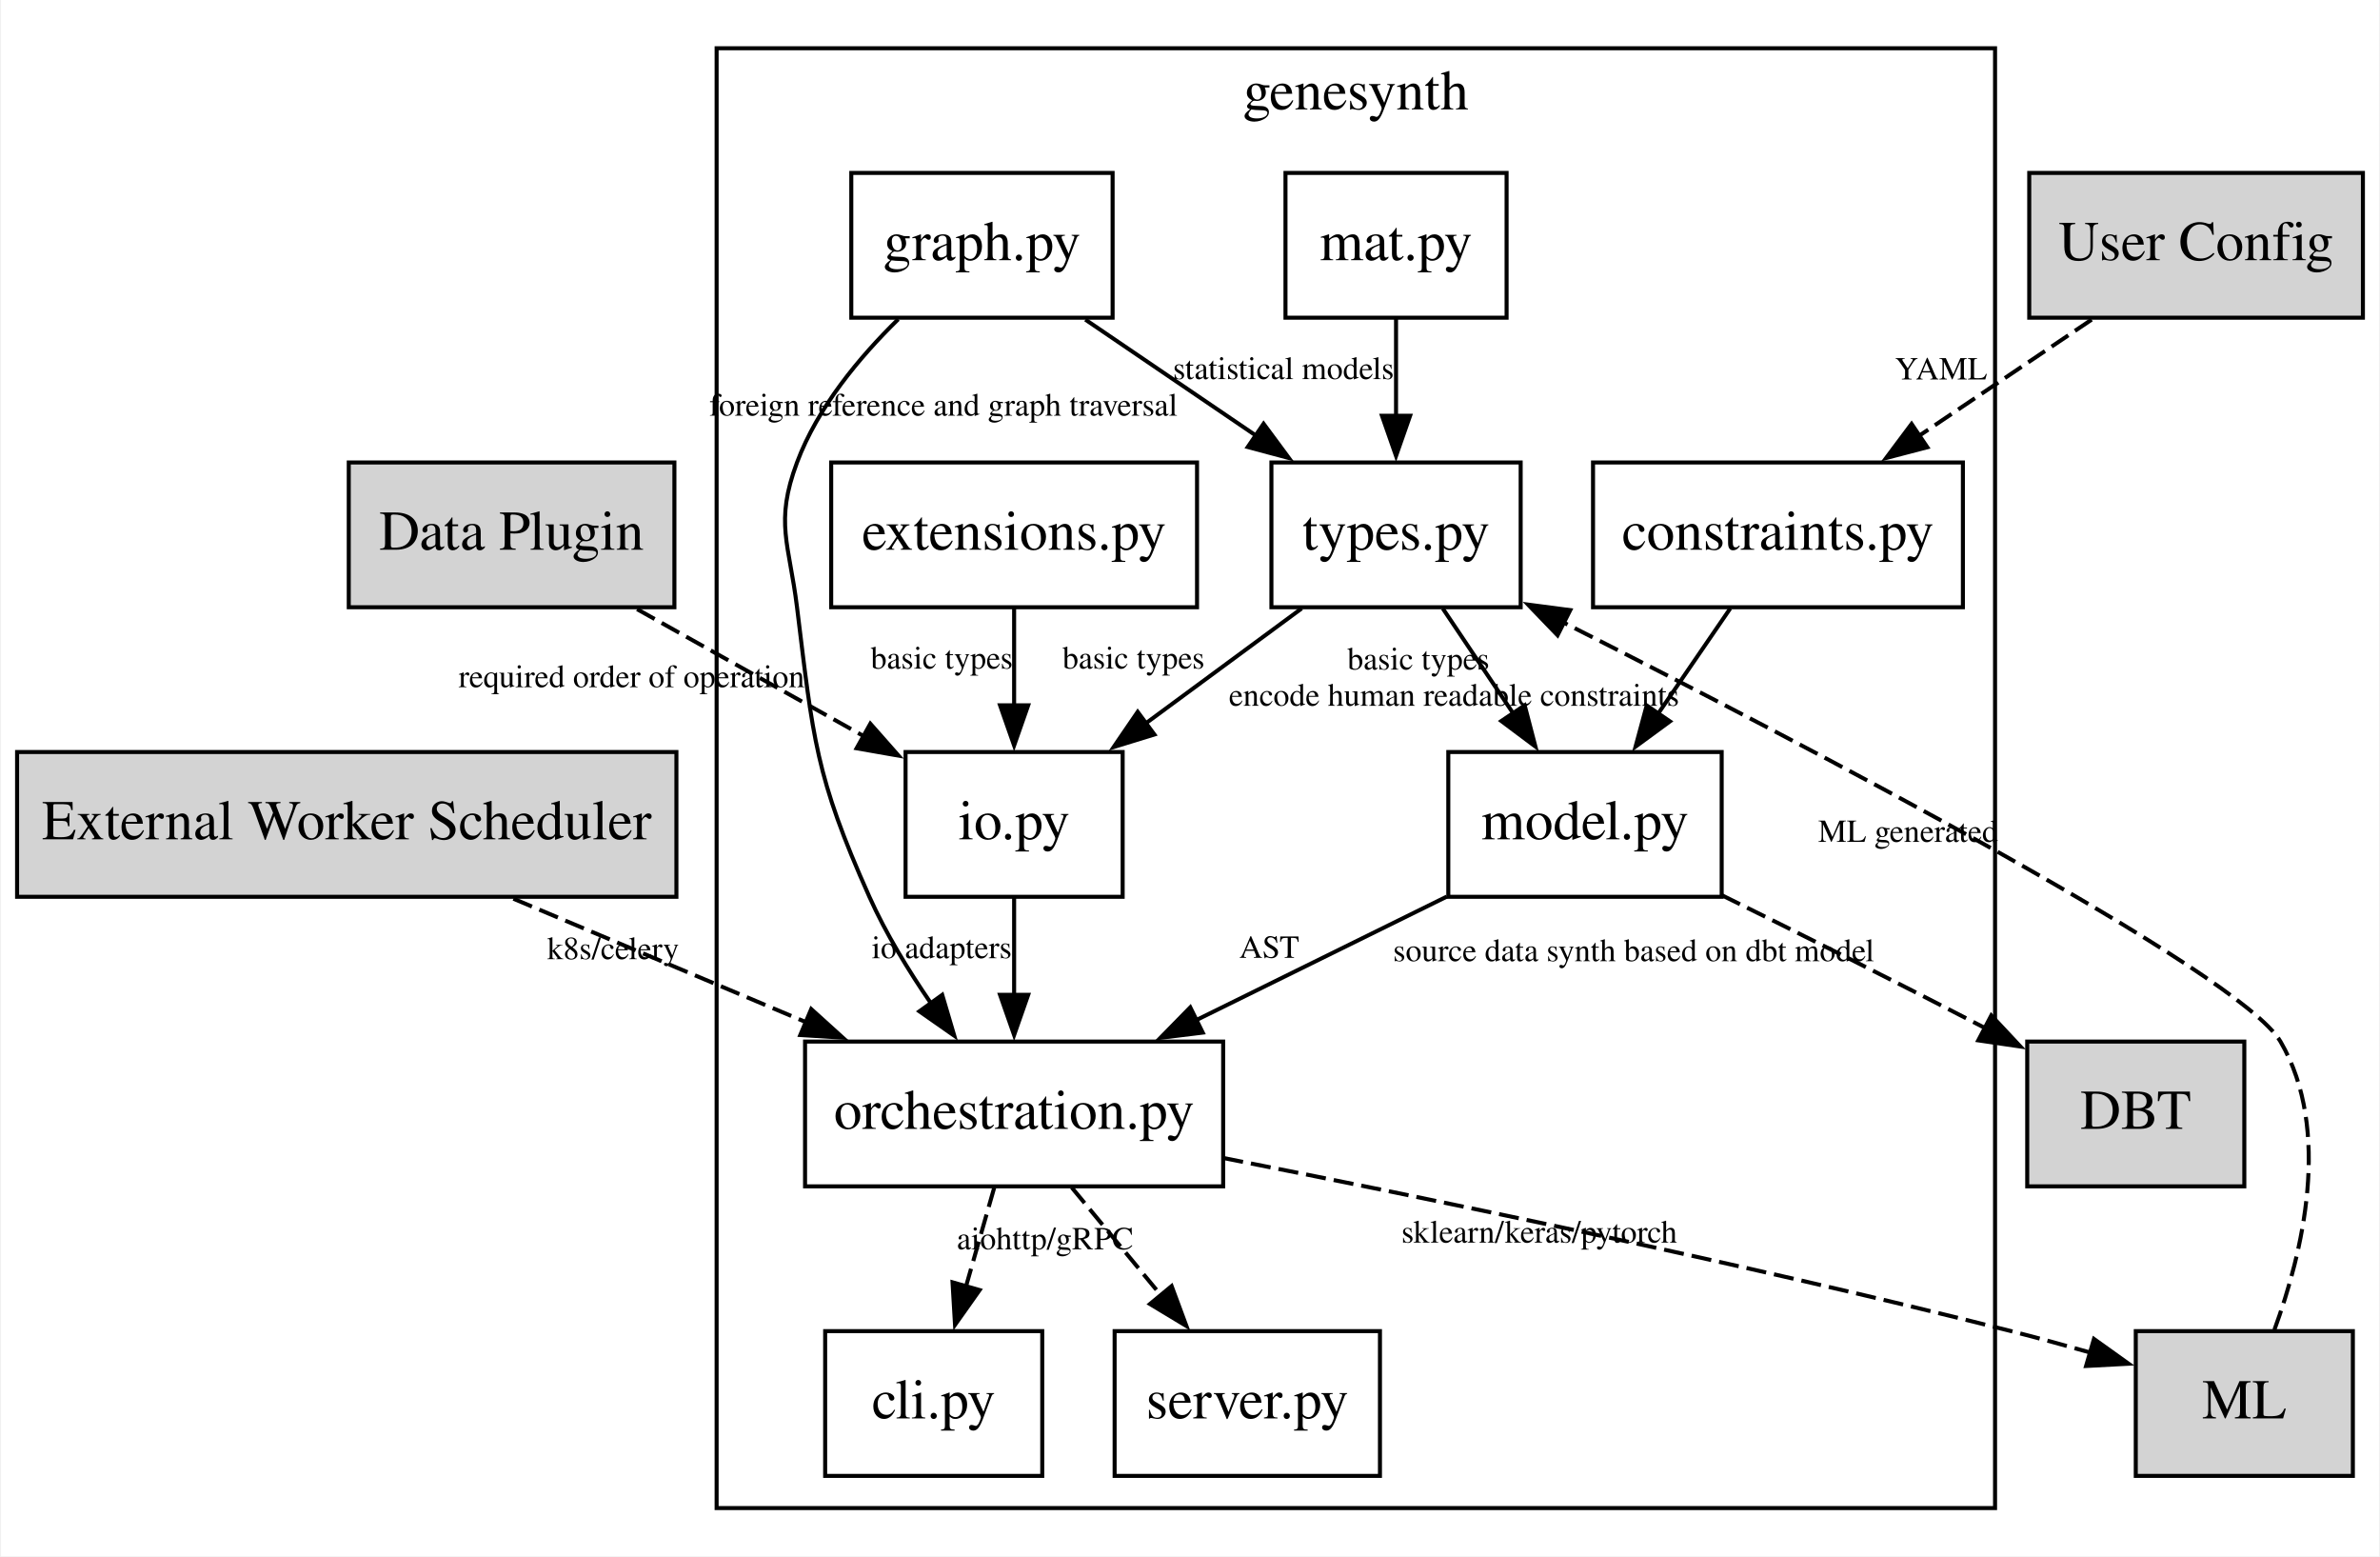
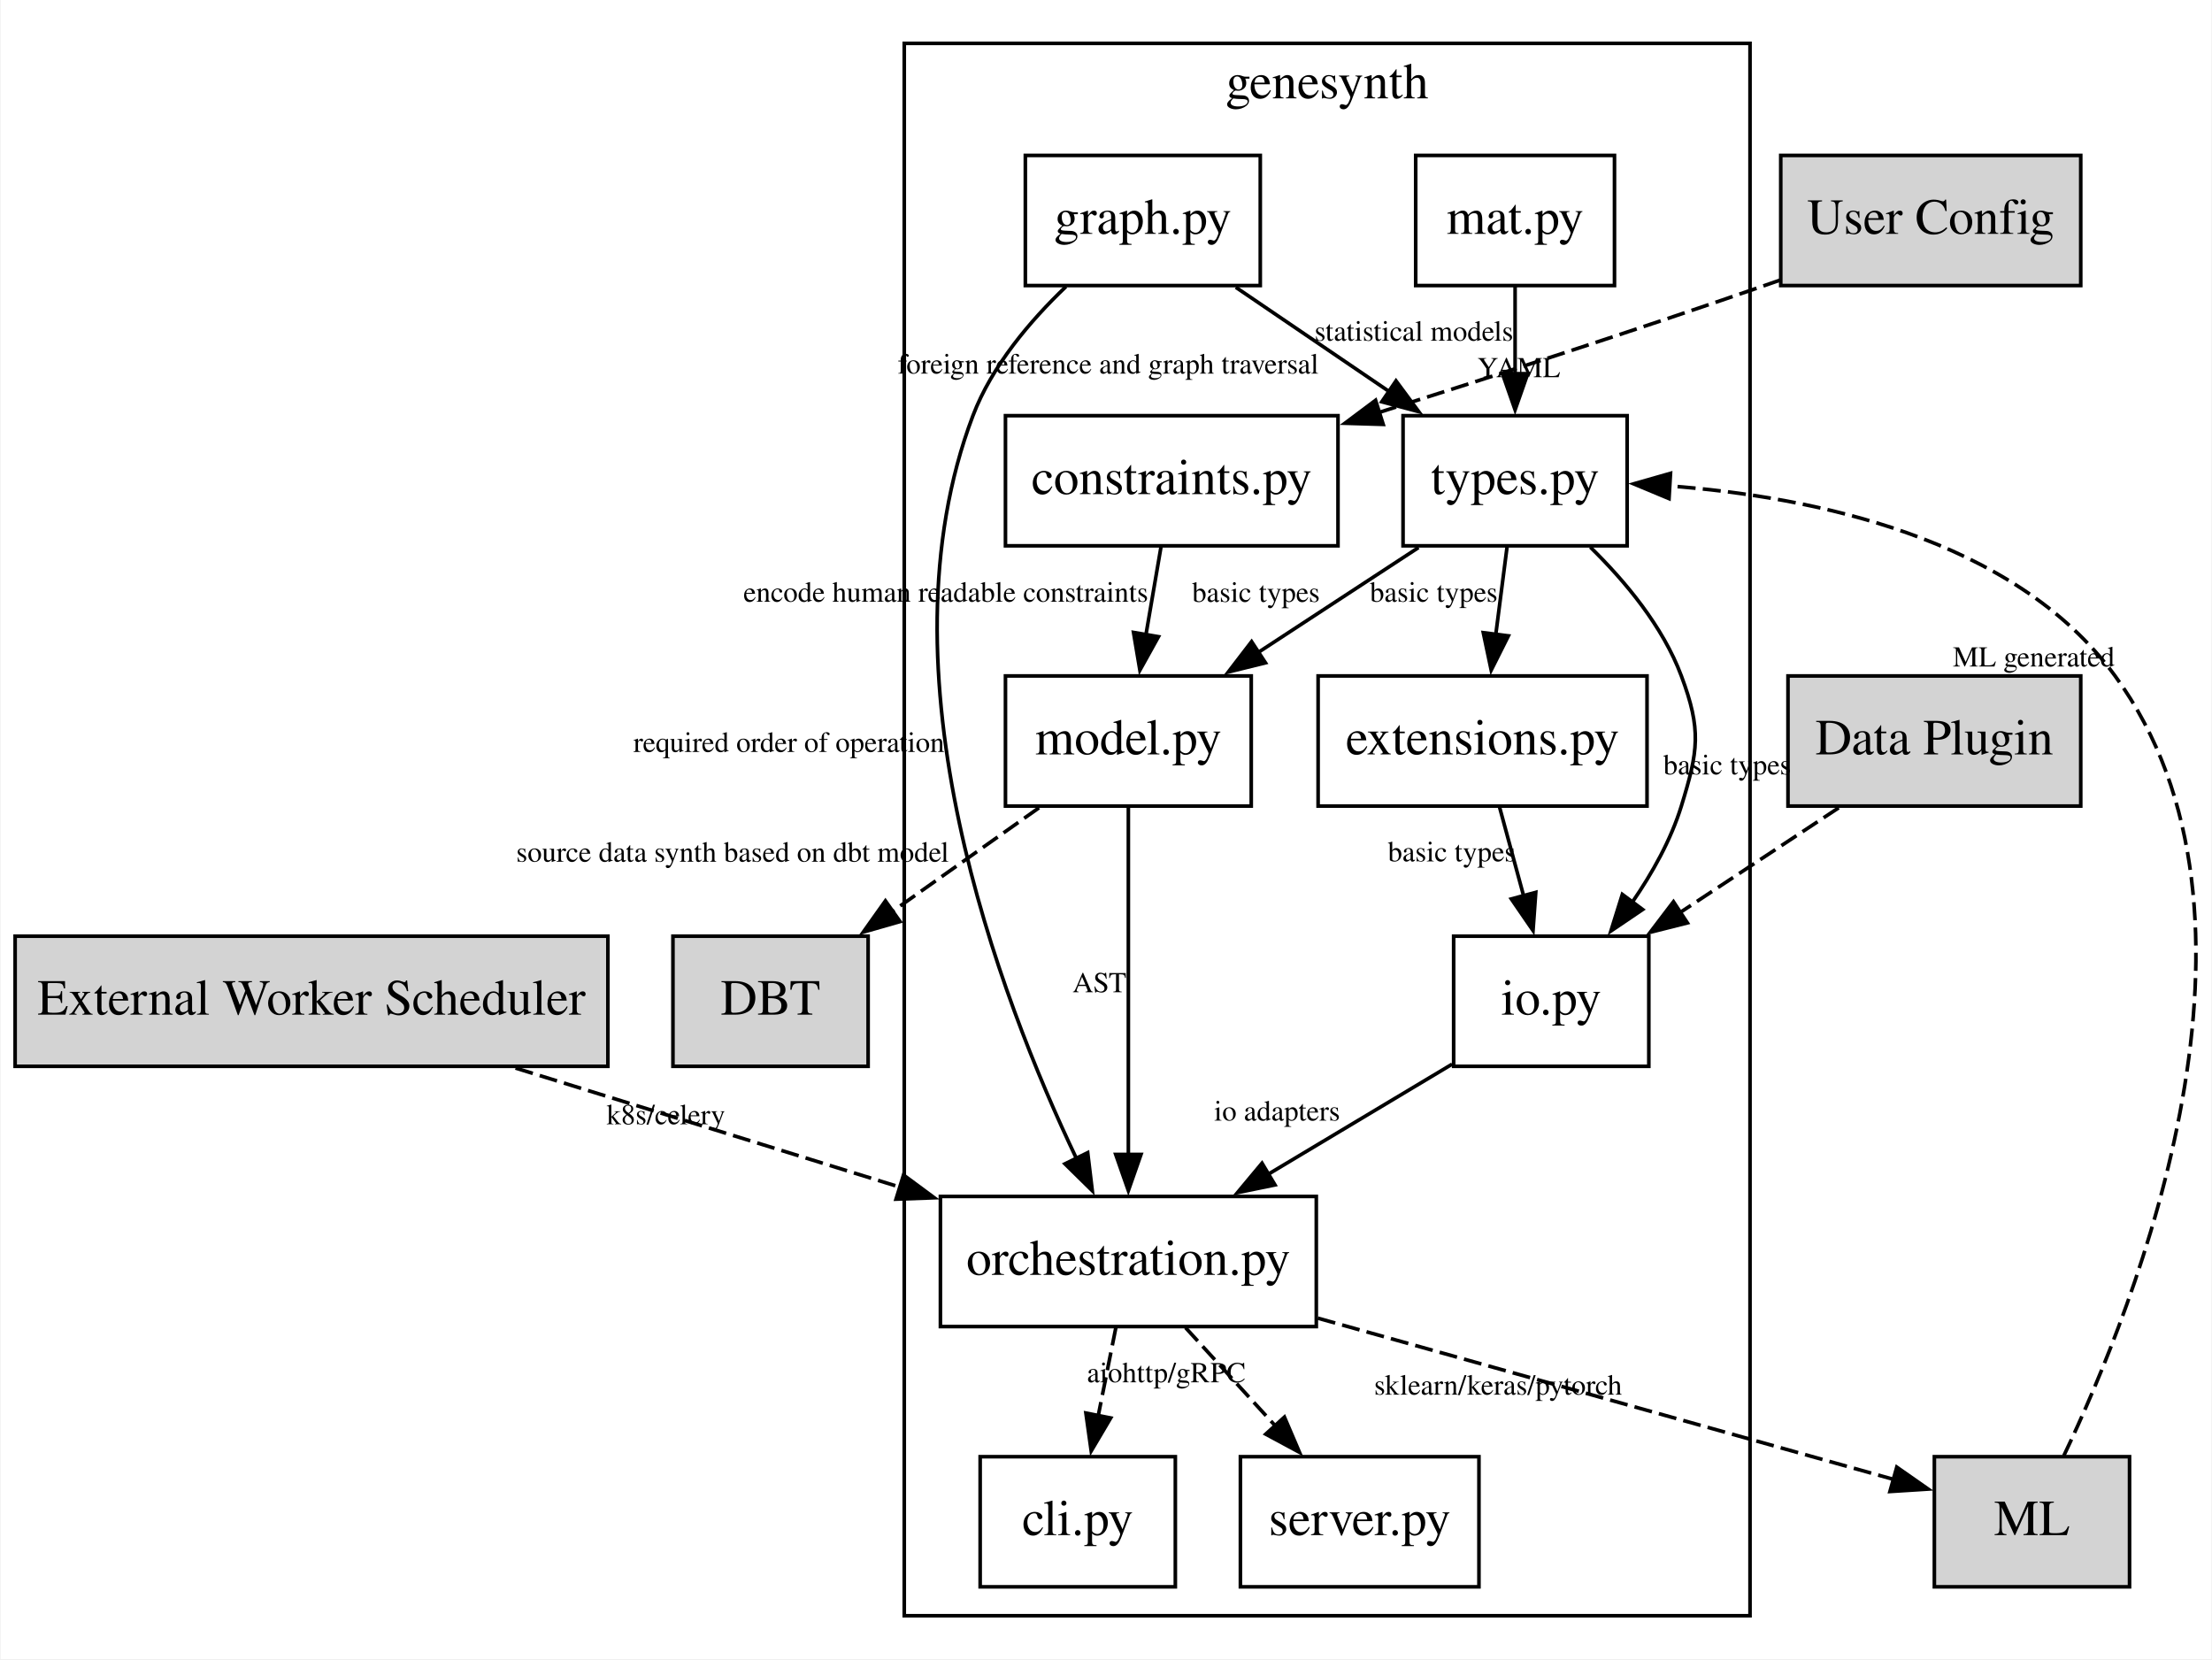
- <svg xmlns="http://www.w3.org/2000/svg" width="592pt" height="387pt" viewBox="0.00 0.00 591.50 387.00">
-   <g id="graph0" class="graph" transform="scale(1 1) rotate(0) translate(4 383)">
-     <polygon fill="white" stroke="none" points="-4,4 -4,-383 587.5,-383 587.5,4 -4,4" />
+ <svg xmlns="http://www.w3.org/2000/svg" width="612pt" height="459pt" viewBox="0.00 0.00 611.63 459.00">
+   <g id="graph0" class="graph" transform="scale(1 1) rotate(0) translate(4 455)">
+     <polygon fill="white" stroke="none" points="-4,4 -4,-455 607.63,-455 607.63,4 -4,4" />
    <g id="clust1" class="cluster">
-       <polygon fill="none" stroke="black" points="174,-8 174,-371 492,-371 492,-8 174,-8" />
-       <text text-anchor="middle" x="333" y="-355.8" font-family="Times,serif" font-size="14.00">genesynth</text>
+       <polygon fill="none" stroke="black" points="246,-8 246,-443 480,-443 480,-8 246,-8" />
+       <text text-anchor="middle" x="363" y="-427.8" font-family="Times,serif" font-size="14.00">genesynth</text>
    </g>
    <g id="node1" class="node">
-       <polygon fill="lightgray" stroke="black" points="581,-52 527,-52 527,-16 581,-16 581,-52" />
-       <text text-anchor="middle" x="554" y="-30.3" font-family="Times,serif" font-size="14.00">ML</text>
+       <polygon fill="lightgray" stroke="black" points="585,-52 531,-52 531,-16 585,-16 585,-52" />
+       <text text-anchor="middle" x="558" y="-30.3" font-family="Times,serif" font-size="14.00">ML</text>
    </g>
    <g id="node6" class="node">
-       <polygon fill="none" stroke="black" points="374,-268 312,-268 312,-232 374,-232 374,-268" />
-       <text text-anchor="middle" x="343" y="-246.3" font-family="Times,serif" font-size="14.00">types.py</text>
+       <polygon fill="none" stroke="black" points="446,-340 384,-340 384,-304 446,-304 446,-340" />
+       <text text-anchor="middle" x="415" y="-318.3" font-family="Times,serif" font-size="14.00">types.py</text>
    </g>
    <g id="edge1" class="edge">
-       <path fill="none" stroke="black" stroke-dasharray="5,2" d="M561.49,-52.35C568.42,-71.28 575.89,-101.85 563,-124 552.92,-141.32 445.47,-197.44 384.55,-228.26" />
-       <polygon fill="black" stroke="black" points="383.18,-225.03 375.83,-232.66 386.33,-231.28 383.18,-225.03" />
-       <text text-anchor="middle" x="470.37" y="-173.65" font-family="Times,serif" font-size="8.00">ML generated</text>
+       <path fill="none" stroke="black" stroke-dasharray="5,2" d="M566.81,-52.26C586.69,-93.9 629.67,-201.37 581,-268 552.96,-306.38 496.81,-317.62 457.62,-320.57" />
+       <polygon fill="black" stroke="black" points="457.59,-317.06 447.81,-321.14 458,-324.05 457.59,-317.06" />
+       <text text-anchor="middle" x="558.49" y="-270.61" font-family="Times,serif" font-size="8.00">ML generated</text>
    </g>
    <g id="node2" class="node">
-       <polygon fill="lightgray" stroke="black" points="583.5,-340 500.5,-340 500.5,-304 583.5,-304 583.5,-340" />
-       <text text-anchor="middle" x="542" y="-318.3" font-family="Times,serif" font-size="14.00">User Config</text>
+       <polygon fill="lightgray" stroke="black" points="571.5,-412 488.5,-412 488.5,-376 571.5,-376 571.5,-412" />
+       <text text-anchor="middle" x="530" y="-390.3" font-family="Times,serif" font-size="14.00">User Config</text>
    </g>
    <g id="node7" class="node">
-       <polygon fill="none" stroke="black" points="484,-268 392,-268 392,-232 484,-232 484,-268" />
-       <text text-anchor="middle" x="438" y="-246.3" font-family="Times,serif" font-size="14.00">constraints.py</text>
+       <polygon fill="none" stroke="black" points="366,-340 274,-340 274,-304 366,-304 366,-340" />
+       <text text-anchor="middle" x="320" y="-318.3" font-family="Times,serif" font-size="14.00">constraints.py</text>
    </g>
    <g id="edge2" class="edge">
-       <path fill="none" stroke="black" stroke-dasharray="5,2" d="M516.02,-303.52C503.02,-294.76 487.09,-284.04 473.03,-274.58" />
-       <polygon fill="black" stroke="black" points="475.15,-271.79 464.9,-269.11 471.24,-277.59 475.15,-271.79" />
-       <text text-anchor="middle" x="478.58" y="-288.65" font-family="Times,serif" font-size="8.00">YAML</text>
+       <path fill="none" stroke="black" stroke-dasharray="5,2" d="M488.41,-377.54C486.92,-377.02 485.45,-376.5 484,-376 448.72,-363.78 408.86,-350.88 377.28,-340.87" />
+       <polygon fill="black" stroke="black" points="378.51,-337.59 367.92,-337.91 376.4,-344.26 378.51,-337.59" />
+       <text text-anchor="middle" x="416.04" y="-350.65" font-family="Times,serif" font-size="8.00">YAML</text>
    </g>
    <g id="node3" class="node">
-       <polygon fill="lightgray" stroke="black" points="163.5,-268 82.5,-268 82.5,-232 163.5,-232 163.5,-268" />
-       <text text-anchor="middle" x="123" y="-246.3" font-family="Times,serif" font-size="14.00">Data Plugin</text>
+       <polygon fill="lightgray" stroke="black" points="571.5,-268 490.5,-268 490.5,-232 571.5,-232 571.5,-268" />
+       <text text-anchor="middle" x="531" y="-246.3" font-family="Times,serif" font-size="14.00">Data Plugin</text>
    </g>
    <g id="node8" class="node">
-       <polygon fill="none" stroke="black" points="275,-196 221,-196 221,-160 275,-160 275,-196" />
-       <text text-anchor="middle" x="248" y="-174.3" font-family="Times,serif" font-size="14.00">io.py</text>
+       <polygon fill="none" stroke="black" points="452,-196 398,-196 398,-160 452,-160 452,-196" />
+       <text text-anchor="middle" x="425" y="-174.3" font-family="Times,serif" font-size="14.00">io.py</text>
    </g>
    <g id="edge3" class="edge">
-       <path fill="none" stroke="black" stroke-dasharray="5,2" d="M154.22,-231.52C171.35,-221.93 192.69,-209.97 210.69,-199.89" />
-       <polygon fill="black" stroke="black" points="212.24,-203.04 219.25,-195.1 208.82,-196.93 212.24,-203.04" />
+       <path fill="none" stroke="black" stroke-dasharray="5,2" d="M504.53,-231.52C491.27,-222.76 475.04,-212.04 460.7,-202.58" />
+       <polygon fill="black" stroke="black" points="462.67,-199.68 452.4,-197.09 458.82,-205.53 462.67,-199.68" />
    </g>
    <g id="node4" class="node">
      <polygon fill="lightgray" stroke="black" points="164,-196 0,-196 0,-160 164,-160 164,-196" />
      <text text-anchor="middle" x="82" y="-174.3" font-family="Times,serif" font-size="14.00">External Worker Scheduler</text>
    </g>
    <g id="node9" class="node">
-       <polygon fill="none" stroke="black" points="300,-124 196,-124 196,-88 300,-88 300,-124" />
-       <text text-anchor="middle" x="248" y="-102.3" font-family="Times,serif" font-size="14.00">orchestration.py</text>
+       <polygon fill="none" stroke="black" points="360,-124 256,-124 256,-88 360,-88 360,-124" />
+       <text text-anchor="middle" x="308" y="-102.3" font-family="Times,serif" font-size="14.00">orchestration.py</text>
    </g>
    <g id="edge4" class="edge">
-       <path fill="none" stroke="black" stroke-dasharray="5,2" d="M123.46,-159.52C145.53,-150.21 172.88,-138.68 196.32,-128.79" />
-       <polygon fill="black" stroke="black" points="197.53,-132.08 205.39,-124.97 194.81,-125.63 197.53,-132.08" />
-       <text text-anchor="middle" x="148.25" y="-144.49" font-family="Times,serif" font-size="8.00">k8s/celery</text>
+       <path fill="none" stroke="black" stroke-dasharray="5,2" d="M138.45,-159.52C170.89,-149.47 211.71,-136.82 245.17,-126.46" />
+       <polygon fill="black" stroke="black" points="245.79,-129.93 254.31,-123.63 243.72,-123.25 245.79,-129.93" />
+       <text text-anchor="middle" x="180.05" y="-143.97" font-family="Times,serif" font-size="8.00">k8s/celery</text>
    </g>
    <g id="node5" class="node">
-       <polygon fill="lightgray" stroke="black" points="554,-124 500,-124 500,-88 554,-88 554,-124" />
-       <text text-anchor="middle" x="527" y="-102.3" font-family="Times,serif" font-size="14.00">DBT</text>
+       <polygon fill="lightgray" stroke="black" points="236,-196 182,-196 182,-160 236,-160 236,-196" />
+       <text text-anchor="middle" x="209" y="-174.3" font-family="Times,serif" font-size="14.00">DBT</text>
    </g>
    <g id="edge7" class="edge">
-       <path fill="none" stroke="black" d="M319.52,-231.7C307.76,-223.03 293.33,-212.4 280.52,-202.96" />
-       <polygon fill="black" stroke="black" points="282.89,-200.36 272.76,-197.24 278.74,-205.99 282.89,-200.36" />
-       <text text-anchor="middle" x="277.7" y="-216.75" font-family="Times,serif" font-size="8.00">basic types</text>
+       <path fill="none" stroke="black" d="M435.82,-303.62C445.46,-294.2 455.89,-281.7 461,-268 466.6,-253.01 465.7,-247.29 461,-232 458.12,-222.63 452.95,-213.42 447.42,-205.39" />
+       <polygon fill="black" stroke="black" points="450.29,-203.38 441.51,-197.44 444.67,-207.56 450.29,-203.38" />
+       <text text-anchor="middle" x="473.67" y="-240.76" font-family="Times,serif" font-size="8.00">basic types</text>
    </g>
    <g id="node11" class="node">
-       <polygon fill="none" stroke="black" points="424,-196 356,-196 356,-160 424,-160 424,-196" />
-       <text text-anchor="middle" x="390" y="-174.3" font-family="Times,serif" font-size="14.00">model.py</text>
+       <polygon fill="none" stroke="black" points="342,-268 274,-268 274,-232 342,-232 342,-268" />
+       <text text-anchor="middle" x="308" y="-246.3" font-family="Times,serif" font-size="14.00">model.py</text>
+     </g>
+     <g id="edge10" class="edge">
+       <path fill="none" stroke="black" d="M388.28,-303.52C374.77,-294.68 358.19,-283.84 343.62,-274.3" />
+       <polygon fill="black" stroke="black" points="345.94,-271.63 335.65,-269.09 342.1,-277.49 345.94,-271.63" />
+       <text text-anchor="middle" x="343.31" y="-288.48" font-family="Times,serif" font-size="8.00">basic types</text>
+     </g>
+     <g id="node12" class="node">
+       <polygon fill="none" stroke="black" points="451.5,-268 360.5,-268 360.5,-232 451.5,-232 451.5,-268" />
+       <text text-anchor="middle" x="406" y="-246.3" font-family="Times,serif" font-size="14.00">extensions.py</text>
+     </g>
+     <g id="edge8" class="edge">
+       <path fill="none" stroke="black" d="M412.78,-303.7C411.83,-296.32 410.7,-287.52 409.63,-279.25" />
+       <polygon fill="black" stroke="black" points="413.14,-279.08 408.39,-269.61 406.2,-279.97 413.14,-279.08" />
+       <text text-anchor="middle" x="392.49" y="-288.52" font-family="Times,serif" font-size="8.00">basic types</text>
+     </g>
+     <g id="edge6" class="edge">
+       <path fill="none" stroke="black" d="M317.03,-303.7C315.77,-296.32 314.26,-287.52 312.84,-279.25" />
+       <polygon fill="black" stroke="black" points="316.33,-278.86 311.19,-269.6 309.43,-280.04 316.33,-278.86" />
+       <text text-anchor="middle" x="257.49" y="-288.52" font-family="Times,serif" font-size="8.00">encode human readable constraints</text>
+     </g>
+     <g id="edge14" class="edge">
+       <path fill="none" stroke="black" d="M397.57,-160.59C382.32,-151.47 363.11,-139.97 346.4,-129.97" />
+       <polygon fill="black" stroke="black" points="348.57,-127.19 338.19,-125.06 344.98,-133.2 348.57,-127.19" />
+       <text text-anchor="middle" x="349.16" y="-144.99" font-family="Times,serif" font-size="8.00">io adapters</text>
+     </g>
+     <g id="edge18" class="edge">
+       <path fill="none" stroke="black" stroke-dasharray="5,2" d="M360.41,-90.33C408.02,-77 477.13,-57.64 519.73,-45.72" />
+       <polygon fill="black" stroke="black" points="520.6,-49.11 529.29,-43.04 518.71,-42.37 520.6,-49.11" />
+       <text text-anchor="middle" x="410.29" y="-69.16" font-family="Times,serif" font-size="8.00">sklearn/keras/pytorch</text>
+     </g>
+     <g id="node14" class="node">
+       <polygon fill="none" stroke="black" points="321,-52 267,-52 267,-16 321,-16 321,-52" />
+       <text text-anchor="middle" x="294" y="-30.3" font-family="Times,serif" font-size="14.00">cli.py</text>
+     </g>
+     <g id="edge15" class="edge">
+       <path fill="none" stroke="black" stroke-dasharray="5,2" d="M304.54,-87.7C303.06,-80.32 301.3,-71.52 299.65,-63.25" />
+       <polygon fill="black" stroke="black" points="303.11,-62.71 297.72,-53.59 296.25,-64.08 303.11,-62.71" />
+     </g>
+     <g id="node15" class="node">
+       <polygon fill="none" stroke="black" points="405,-52 339,-52 339,-16 405,-16 405,-52" />
+       <text text-anchor="middle" x="372" y="-30.3" font-family="Times,serif" font-size="14.00">server.py</text>
+     </g>
+     <g id="edge16" class="edge">
+       <path fill="none" stroke="black" stroke-dasharray="5,2" d="M323.82,-87.7C331.34,-79.47 340.47,-69.48 348.76,-60.42" />
+       <polygon fill="black" stroke="black" points="351.18,-62.96 355.34,-53.22 346.01,-58.24 351.18,-62.96" />
+       <text text-anchor="middle" x="318.51" y="-72.59" font-family="Times,serif" font-size="8.00">aiohttp/gRPC</text>
+     </g>
+     <g id="node10" class="node">
+       <polygon fill="none" stroke="black" points="442.5,-412 387.5,-412 387.5,-376 442.5,-376 442.5,-412" />
+       <text text-anchor="middle" x="415" y="-390.3" font-family="Times,serif" font-size="14.00">mat.py</text>
+     </g>
+     <g id="edge5" class="edge">
+       <path fill="none" stroke="black" d="M415,-375.7C415,-368.41 415,-359.73 415,-351.54" />
+       <polygon fill="black" stroke="black" points="418.5,-351.62 415,-341.62 411.5,-351.62 418.5,-351.62" />
+       <text text-anchor="middle" x="387" y="-360.73" font-family="Times,serif" font-size="8.00">statistical models</text>
+     </g>
+     <g id="edge17" class="edge">
+       <path fill="none" stroke="black" stroke-dasharray="5,2" d="M283.27,-231.52C271.01,-222.85 256.02,-212.25 242.73,-202.85" />
+       <polygon fill="black" stroke="black" points="244.83,-200.05 234.65,-197.13 240.79,-205.77 244.83,-200.05" />
+       <text text-anchor="middle" x="198.49" y="-216.6" font-family="Times,serif" font-size="8.00">source data synth based on dbt model</text>
+     </g>
+     <g id="edge11" class="edge">
+       <path fill="none" stroke="black" d="M308,-231.59C308,-207.61 308,-164.14 308,-135.42" />
+       <polygon fill="black" stroke="black" points="311.5,-135.62 308,-125.62 304.5,-135.62 311.5,-135.62" />
+       <text text-anchor="middle" x="300" y="-180.5" font-family="Times,serif" font-size="8.00">AST</text>
    </g>
    <g id="edge9" class="edge">
-       <path fill="none" stroke="black" d="M354.62,-231.7C359.91,-223.81 366.3,-214.3 372.18,-205.55" />
-       <polygon fill="black" stroke="black" points="375,-207.61 377.67,-197.36 369.19,-203.71 375,-207.61" />
-       <text text-anchor="middle" x="348.56" y="-216.5" font-family="Times,serif" font-size="8.00">basic types</text>
+       <path fill="none" stroke="black" d="M410.7,-231.7C412.72,-224.24 415.14,-215.32 417.41,-206.97" />
+       <polygon fill="black" stroke="black" points="420.72,-208.13 419.96,-197.57 413.96,-206.3 420.72,-208.13" />
+       <text text-anchor="middle" x="397.47" y="-216.7" font-family="Times,serif" font-size="8.00">basic types</text>
    </g>
-     <g id="edge6" class="edge">
-       <path fill="none" stroke="black" d="M426.13,-231.7C420.73,-223.81 414.21,-214.3 408.2,-205.55" />
-       <polygon fill="black" stroke="black" points="411.13,-203.62 402.58,-197.35 405.35,-207.58 411.13,-203.62" />
-       <text text-anchor="middle" x="357.43" y="-207.5" font-family="Times,serif" font-size="8.00">encode human readable constraints</text>
+     <g id="node13" class="node">
+       <polygon fill="none" stroke="black" points="344.5,-412 279.5,-412 279.5,-376 344.5,-376 344.5,-412" />
+       <text text-anchor="middle" x="312" y="-390.3" font-family="Times,serif" font-size="14.00">graph.py</text>
    </g>
    <g id="edge13" class="edge">
-       <path fill="none" stroke="black" d="M248,-159.7C248,-152.41 248,-143.73 248,-135.54" />
-       <polygon fill="black" stroke="black" points="251.5,-135.62 248,-125.62 244.5,-135.62 251.5,-135.62" />
-       <text text-anchor="middle" x="230" y="-144.73" font-family="Times,serif" font-size="8.00">io adapters</text>
-     </g>
-     <g id="edge17" class="edge">
-       <path fill="none" stroke="black" stroke-dasharray="5,2" d="M300.03,-95.05C350.4,-85.15 428.77,-69.01 496,-52 502.45,-50.37 509.27,-48.5 515.87,-46.62" />
-       <polygon fill="black" stroke="black" points="516.6,-50.05 525.22,-43.89 514.64,-43.33 516.6,-50.05" />
-       <text text-anchor="middle" x="378.63" y="-74" font-family="Times,serif" font-size="8.00">sklearn/keras/pytorch</text>
-     </g>
-     <g id="node14" class="node">
-       <polygon fill="none" stroke="black" points="255,-52 201,-52 201,-16 255,-16 255,-52" />
-       <text text-anchor="middle" x="228" y="-30.3" font-family="Times,serif" font-size="14.00">cli.py</text>
-     </g>
-     <g id="edge14" class="edge">
-       <path fill="none" stroke="black" stroke-dasharray="5,2" d="M243.06,-87.7C240.92,-80.24 238.38,-71.32 235.99,-62.97" />
-       <polygon fill="black" stroke="black" points="239.42,-62.21 233.3,-53.56 232.68,-64.14 239.42,-62.21" />
-     </g>
-     <g id="node15" class="node">
-       <polygon fill="none" stroke="black" points="339,-52 273,-52 273,-16 339,-16 339,-52" />
-       <text text-anchor="middle" x="306" y="-30.3" font-family="Times,serif" font-size="14.00">server.py</text>
-     </g>
-     <g id="edge15" class="edge">
-       <path fill="none" stroke="black" stroke-dasharray="5,2" d="M262.34,-87.7C269.08,-79.56 277.26,-69.69 284.7,-60.7" />
-       <polygon fill="black" stroke="black" points="287.18,-63.2 290.86,-53.27 281.79,-58.74 287.18,-63.2" />
-       <text text-anchor="middle" x="255.71" y="-72.34" font-family="Times,serif" font-size="8.00">aiohttp/gRPC</text>
-     </g>
-     <g id="node10" class="node">
-       <polygon fill="none" stroke="black" points="370.5,-340 315.5,-340 315.5,-304 370.5,-304 370.5,-340" />
-       <text text-anchor="middle" x="343" y="-318.3" font-family="Times,serif" font-size="14.00">mat.py</text>
-     </g>
-     <g id="edge5" class="edge">
-       <path fill="none" stroke="black" d="M343,-303.7C343,-296.41 343,-287.73 343,-279.54" />
-       <polygon fill="black" stroke="black" points="346.5,-279.62 343,-269.62 339.5,-279.62 346.5,-279.62" />
-       <text text-anchor="middle" x="315" y="-288.73" font-family="Times,serif" font-size="8.00">statistical models</text>
-     </g>
-     <g id="edge16" class="edge">
-       <path fill="none" stroke="black" stroke-dasharray="5,2" d="M424.06,-160.38C442.4,-151.34 465.63,-139.75 489.67,-127.28" />
-       <polygon fill="black" stroke="black" points="491.06,-130.5 498.3,-122.77 487.82,-124.3 491.06,-130.5" />
-       <text text-anchor="middle" x="402.11" y="-143.99" font-family="Times,serif" font-size="8.00">source data synth based on dbt model</text>
-     </g>
-     <g id="edge10" class="edge">
-       <path fill="none" stroke="black" d="M355.63,-160.05C336.89,-150.82 313.48,-139.28 293.27,-129.32" />
-       <polygon fill="black" stroke="black" points="294.92,-126.23 284.4,-124.94 291.82,-132.51 294.92,-126.23" />
-       <text text-anchor="middle" x="311.46" y="-144.83" font-family="Times,serif" font-size="8.00">AST</text>
-     </g>
-     <g id="node12" class="node">
-       <polygon fill="none" stroke="black" points="293.5,-268 202.5,-268 202.5,-232 293.5,-232 293.5,-268" />
-       <text text-anchor="middle" x="248" y="-246.3" font-family="Times,serif" font-size="14.00">extensions.py</text>
-     </g>
-     <g id="edge8" class="edge">
-       <path fill="none" stroke="black" d="M248,-231.7C248,-224.41 248,-215.73 248,-207.54" />
-       <polygon fill="black" stroke="black" points="251.5,-207.62 248,-197.62 244.5,-207.62 251.5,-207.62" />
-       <text text-anchor="middle" x="230" y="-216.73" font-family="Times,serif" font-size="8.00">basic types</text>
-     </g>
-     <g id="node13" class="node">
-       <polygon fill="none" stroke="black" points="272.5,-340 207.5,-340 207.5,-304 272.5,-304 272.5,-340" />
-       <text text-anchor="middle" x="240" y="-318.3" font-family="Times,serif" font-size="14.00">graph.py</text>
+       <path fill="none" stroke="black" d="M337.73,-375.52C350.6,-366.76 366.38,-356.04 380.31,-346.58" />
+       <polygon fill="black" stroke="black" points="382.05,-349.63 388.35,-341.11 378.11,-343.84 382.05,-349.63" />
+       <text text-anchor="middle" x="302.42" y="-351.65" font-family="Times,serif" font-size="8.00">foreign reference and graph traversal</text>
    </g>
    <g id="edge12" class="edge">
-       <path fill="none" stroke="black" d="M265.73,-303.52C278.6,-294.76 294.38,-284.04 308.31,-274.58" />
-       <polygon fill="black" stroke="black" points="310.05,-277.63 316.35,-269.11 306.11,-271.84 310.05,-277.63" />
-       <text text-anchor="middle" x="230.42" y="-279.65" font-family="Times,serif" font-size="8.00">foreign reference and graph traversal</text>
-     </g>
-     <g id="edge11" class="edge">
-       <path fill="none" stroke="black" d="M219.18,-303.62C209.54,-294.2 199.11,-281.7 194,-268 188.4,-253.01 192.05,-247.88 194,-232 198.03,-199.26 198.53,-190.11 212,-160 216.07,-150.91 221.7,-141.69 227.3,-133.54" />
-       <polygon fill="black" stroke="black" points="230.12,-135.61 233.12,-125.45 224.44,-131.52 230.12,-135.61" />
-       <text text-anchor="middle" x="152.85" y="-212.12" font-family="Times,serif" font-size="8.00">required order of operation</text>
+       <path fill="none" stroke="black" d="M290.73,-375.7C280.89,-366.31 270.24,-353.8 265,-340 238.02,-268.92 272.42,-179.02 293.62,-134.53" />
+       <polygon fill="black" stroke="black" points="296.75,-136.11 298.02,-125.59 290.46,-133.02 296.75,-136.11" />
+       <text text-anchor="middle" x="214.09" y="-246.97" font-family="Times,serif" font-size="8.00">required order of operation</text>
    </g>
  </g>
</svg>
